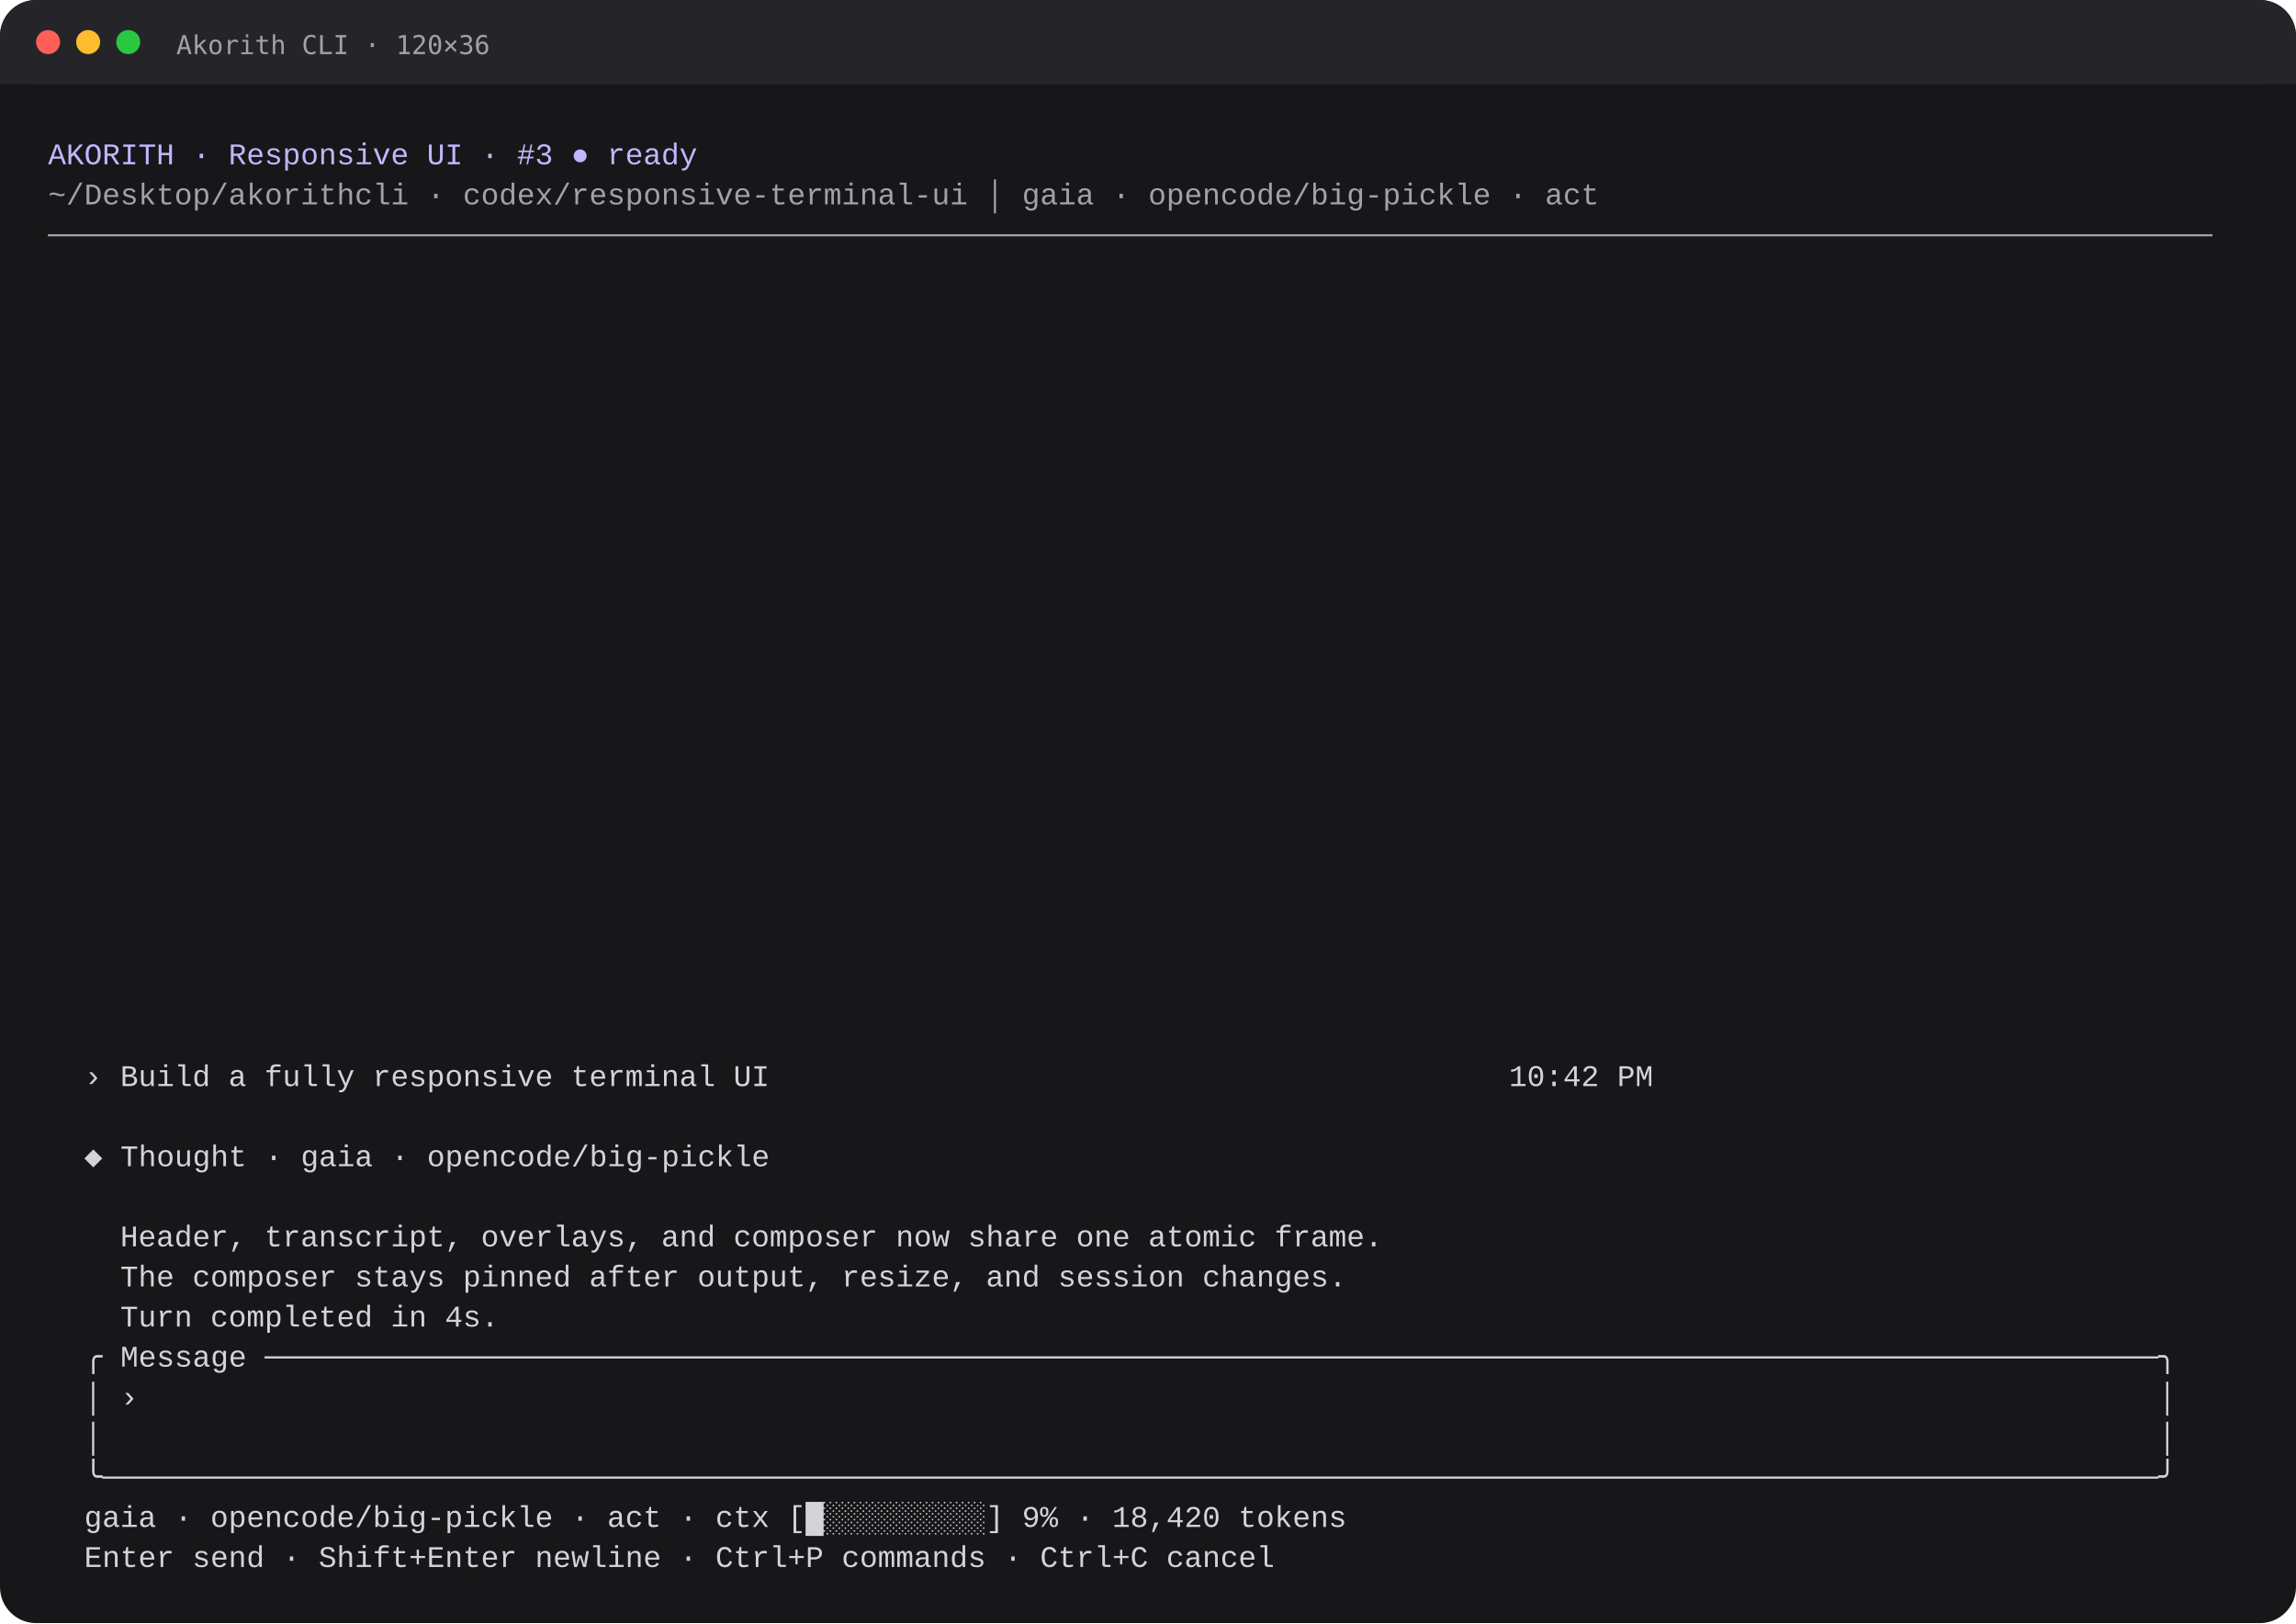
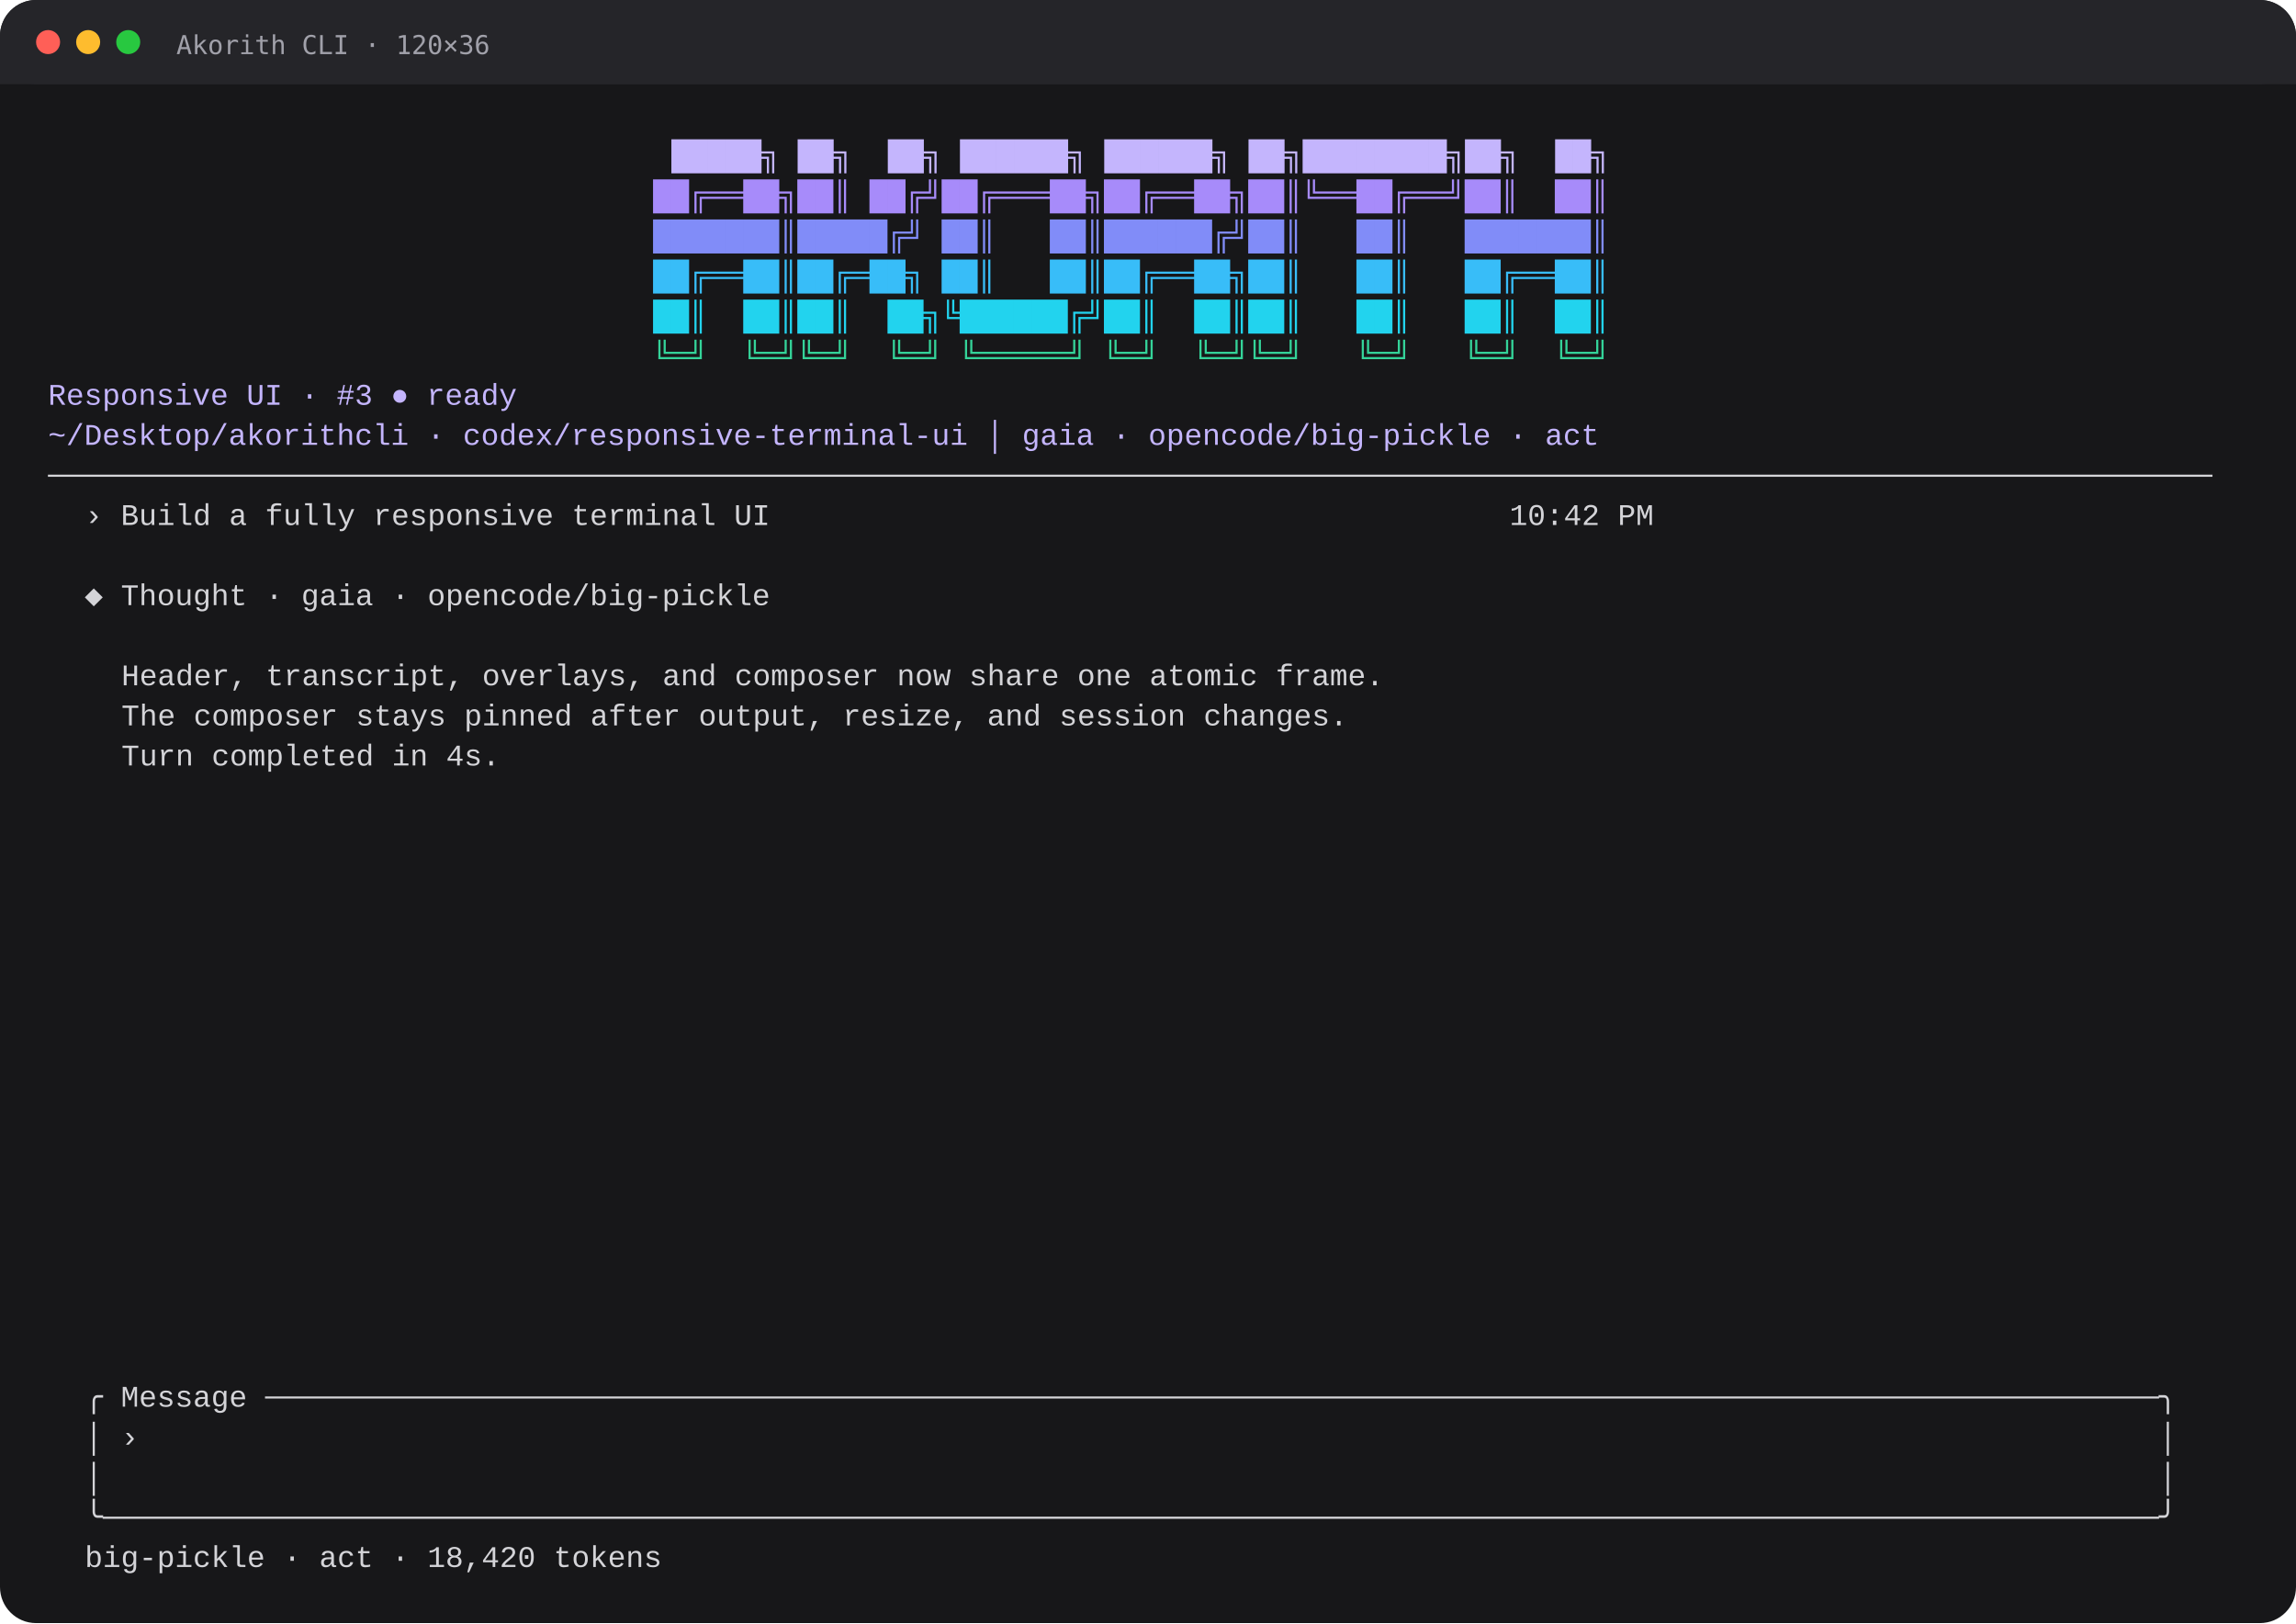
<svg xmlns="http://www.w3.org/2000/svg" width="1146" height="810" viewBox="0 0 1146 810">
-   <rect width="100%" height="100%" rx="18" fill="#171719" />
-   <rect x="0" y="0" width="100%" height="42" rx="18" fill="#252529" />
-   <rect x="0" y="24" width="100%" height="18" fill="#252529" />
+   <rect width="1146" height="810" rx="18" fill="#171719" />
+   <rect x="0" y="0" width="1146" height="42" rx="18" fill="#252529" />
+   <rect x="0" y="24" width="1146" height="18" fill="#252529" />
  <circle cx="24" cy="21" r="6" fill="#ff5f57" />
  <circle cx="44" cy="21" r="6" fill="#febc2e" />
  <circle cx="64" cy="21" r="6" fill="#28c840" />
  <text x="88" y="27" fill="#a1a1aa" font-family="Menlo, Monaco, monospace" font-size="13">Akorith CLI · 120×36</text>
  <g font-family="Menlo, Monaco, 'Courier New', monospace" font-size="15" font-weight="500">
-     <text x="24" y="82" fill="#c4b5fd" xml:space="preserve">AKORITH · Responsive UI · #3 ● ready                                                                                    </text>
-     <text x="24" y="102" fill="#a1a1aa" xml:space="preserve">~/Desktop/akorithcli · codex/responsive-terminal-ui │ gaia · opencode/big-pickle · act                                  </text>
-     <text x="24" y="122" fill="#a1a1aa" xml:space="preserve">────────────────────────────────────────────────────────────────────────────────────────────────────────────────────────</text>
-     <text x="24" y="142" fill="#d4d4d8" xml:space="preserve">                                                                                                                        </text>
-     <text x="24" y="162" fill="#d4d4d8" xml:space="preserve">                                                                                                                        </text>
-     <text x="24" y="182" fill="#d4d4d8" xml:space="preserve">                                                                                                                        </text>
-     <text x="24" y="202" fill="#d4d4d8" xml:space="preserve">                                                                                                                        </text>
-     <text x="24" y="222" fill="#d4d4d8" xml:space="preserve">                                                                                                                        </text>
-     <text x="24" y="242" fill="#d4d4d8" xml:space="preserve">                                                                                                                        </text>
-     <text x="24" y="262" fill="#d4d4d8" xml:space="preserve">                                                                                                                        </text>
-     <text x="24" y="282" fill="#d4d4d8" xml:space="preserve">                                                                                                                        </text>
-     <text x="24" y="302" fill="#d4d4d8" xml:space="preserve">                                                                                                                        </text>
-     <text x="24" y="322" fill="#d4d4d8" xml:space="preserve">                                                                                                                        </text>
-     <text x="24" y="342" fill="#d4d4d8" xml:space="preserve">                                                                                                                        </text>
-     <text x="24" y="362" fill="#d4d4d8" xml:space="preserve">                                                                                                                        </text>
-     <text x="24" y="382" fill="#d4d4d8" xml:space="preserve">                                                                                                                        </text>
-     <text x="24" y="402" fill="#d4d4d8" xml:space="preserve">                                                                                                                        </text>
-     <text x="24" y="422" fill="#d4d4d8" xml:space="preserve">                                                                                                                        </text>
-     <text x="24" y="442" fill="#d4d4d8" xml:space="preserve">                                                                                                                        </text>
-     <text x="24" y="462" fill="#d4d4d8" xml:space="preserve">                                                                                                                        </text>
-     <text x="24" y="482" fill="#d4d4d8" xml:space="preserve">                                                                                                                        </text>
-     <text x="24" y="502" fill="#d4d4d8" xml:space="preserve">                                                                                                                        </text>
-     <text x="24" y="522" fill="#d4d4d8" xml:space="preserve">                                                                                                                        </text>
-     <text x="24" y="542" fill="#d4d4d8" xml:space="preserve">  › Build a fully responsive terminal UI                                         10:42 PM                               </text>
-     <text x="24" y="562" fill="#d4d4d8" xml:space="preserve">                                                                                                                        </text>
-     <text x="24" y="582" fill="#d4d4d8" xml:space="preserve">  ◆ Thought · gaia · opencode/big-pickle                                                                                </text>
-     <text x="24" y="602" fill="#d4d4d8" xml:space="preserve">                                                                                                                        </text>
-     <text x="24" y="622" fill="#d4d4d8" xml:space="preserve">    Header, transcript, overlays, and composer now share one atomic frame.                                              </text>
-     <text x="24" y="642" fill="#d4d4d8" xml:space="preserve">    The composer stays pinned after output, resize, and session changes.                                                </text>
-     <text x="24" y="662" fill="#d4d4d8" xml:space="preserve">    Turn completed in 4s.                                                                                               </text>
-     <text x="24" y="682" fill="#d4d4d8" xml:space="preserve">  ╭ Message ─────────────────────────────────────────────────────────────────────────────────────────────────────────╮  </text>
-     <text x="24" y="702" fill="#d4d4d8" xml:space="preserve">  │ ›                                                                                                                │  </text>
-     <text x="24" y="722" fill="#d4d4d8" xml:space="preserve">  │                                                                                                                  │  </text>
-     <text x="24" y="742" fill="#d4d4d8" xml:space="preserve">  ╰──────────────────────────────────────────────────────────────────────────────────────────────────────────────────╯  </text>
-     <text x="24" y="762" fill="#d4d4d8" xml:space="preserve">  gaia · opencode/big-pickle · act · ctx [█░░░░░░░░░] 9% · 18,420 tokens                                                </text>
-     <text x="24" y="782" fill="#d4d4d8" xml:space="preserve">  Enter send · Shift+Enter newline · Ctrl+P commands · Ctrl+C cancel                                                    </text>
+     <text x="335.1" y="82" fill="#c4b5fd" xml:space="preserve">█████╗ ██╗  ██╗ ██████╗ ██████╗ ██╗████████╗██╗  ██╗</text>
+     <text x="325.95" y="102" fill="#a78bfa" xml:space="preserve">██╔══██╗██║ ██╔╝██╔═══██╗██╔══██╗██║╚══██╔══╝██║  ██║</text>
+     <text x="325.95" y="122" fill="#818cf8" xml:space="preserve">███████║█████╔╝ ██║   ██║██████╔╝██║   ██║   ███████║</text>
+     <text x="325.95" y="142" fill="#38bdf8" xml:space="preserve">██╔══██║██╔═██╗ ██║   ██║██╔══██╗██║   ██║   ██╔══██║</text>
+     <text x="325.95" y="162" fill="#22d3ee" xml:space="preserve">██║  ██║██║  ██╗╚██████╔╝██║  ██║██║   ██║   ██║  ██║</text>
+     <text x="325.95" y="182" fill="#34d399" xml:space="preserve">╚═╝  ╚═╝╚═╝  ╚═╝ ╚═════╝ ╚═╝  ╚═╝╚═╝   ╚═╝   ╚═╝  ╚═╝</text>
+     <text x="24" y="202" fill="#c4b5fd" xml:space="preserve">Responsive UI · #3 ● ready</text>
+     <text x="24" y="222" fill="#c4b5fd" xml:space="preserve">~/Desktop/akorithcli · codex/responsive-terminal-ui │ gaia · opencode/big-pickle · act</text>
+     <text x="24" y="242" fill="#d4d4d8" xml:space="preserve">────────────────────────────────────────────────────────────────────────────────────────────────────────────────────────</text>
+     <text x="42.3" y="262" fill="#d4d4d8" xml:space="preserve">› Build a fully responsive terminal UI                                         10:42 PM</text>
+     <text x="42.3" y="302" fill="#d4d4d8" xml:space="preserve">◆ Thought · gaia · opencode/big-pickle</text>
+     <text x="60.6" y="342" fill="#d4d4d8" xml:space="preserve">Header, transcript, overlays, and composer now share one atomic frame.</text>
+     <text x="60.6" y="362" fill="#d4d4d8" xml:space="preserve">The composer stays pinned after output, resize, and session changes.</text>
+     <text x="60.6" y="382" fill="#d4d4d8" xml:space="preserve">Turn completed in 4s.</text>
+     <text x="42.3" y="702" fill="#d4d4d8" xml:space="preserve">╭ Message ─────────────────────────────────────────────────────────────────────────────────────────────────────────╮</text>
+     <text x="42.3" y="722" fill="#d4d4d8" xml:space="preserve">│ ›                                                                                                                │</text>
+     <text x="42.3" y="742" fill="#d4d4d8" xml:space="preserve">│                                                                                                                  │</text>
+     <text x="42.3" y="762" fill="#d4d4d8" xml:space="preserve">╰──────────────────────────────────────────────────────────────────────────────────────────────────────────────────╯</text>
+     <text x="42.3" y="782" fill="#d4d4d8" xml:space="preserve">big-pickle · act · 18,420 tokens</text>
  </g>
</svg>
